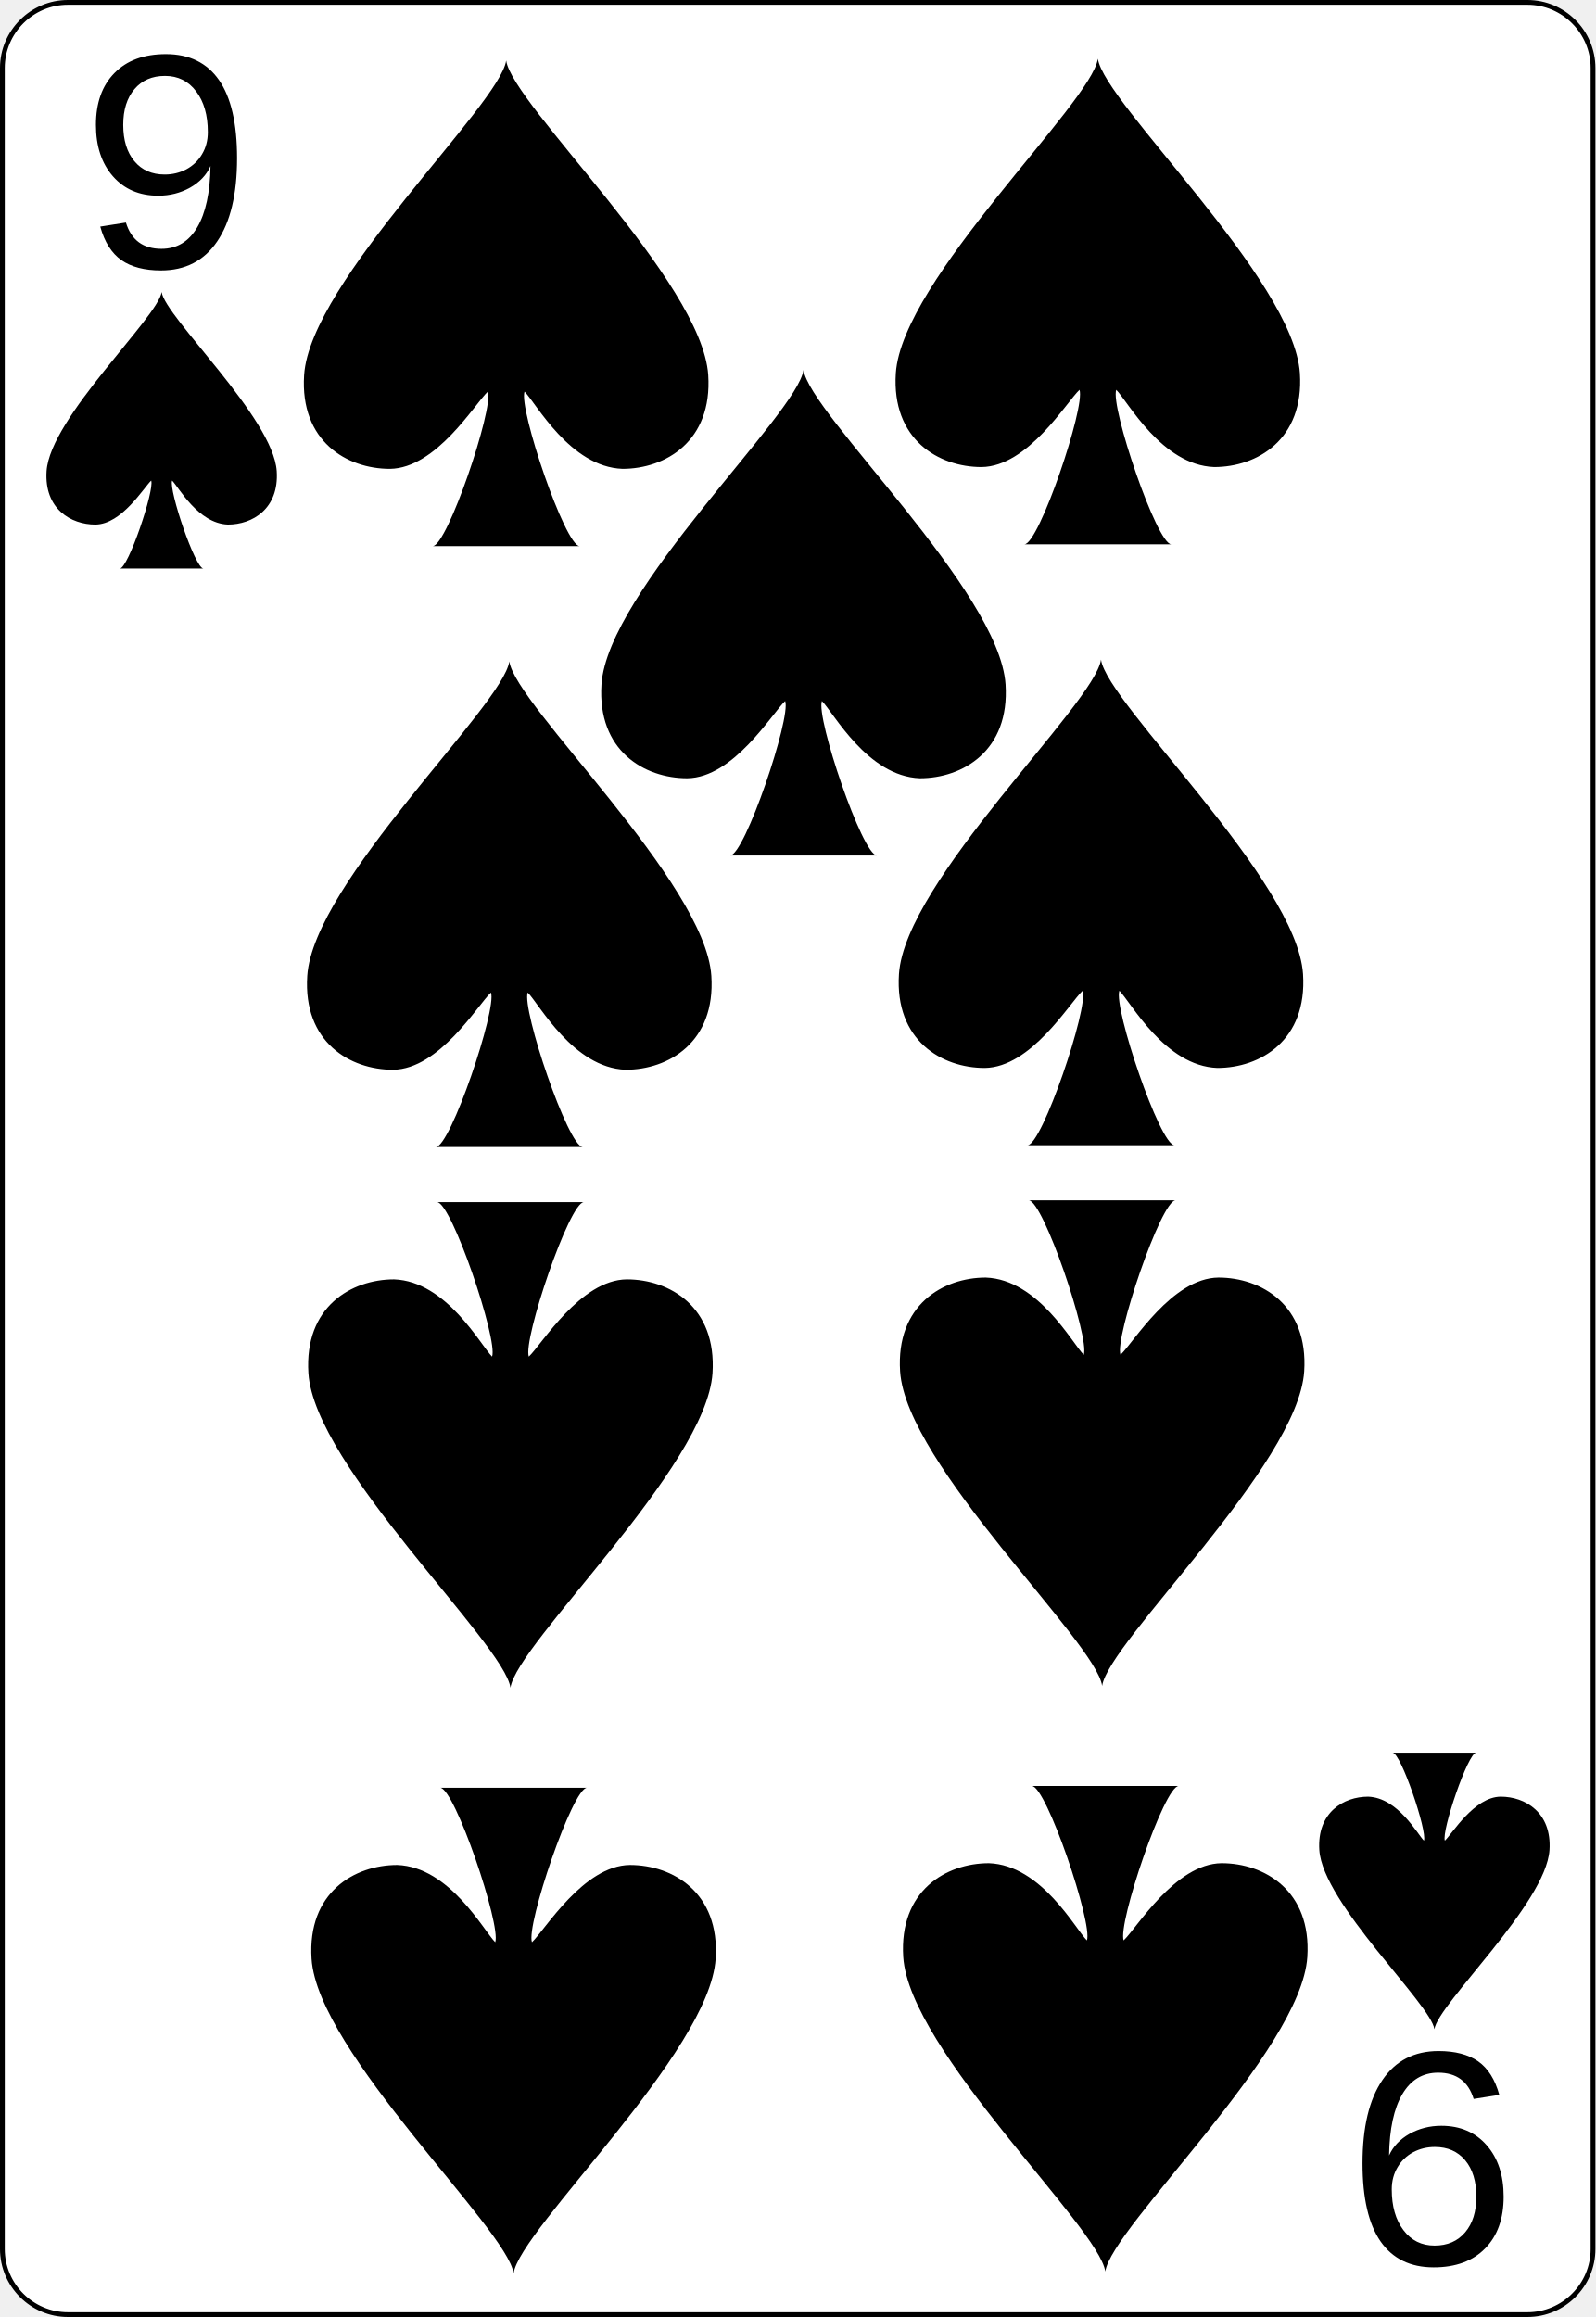
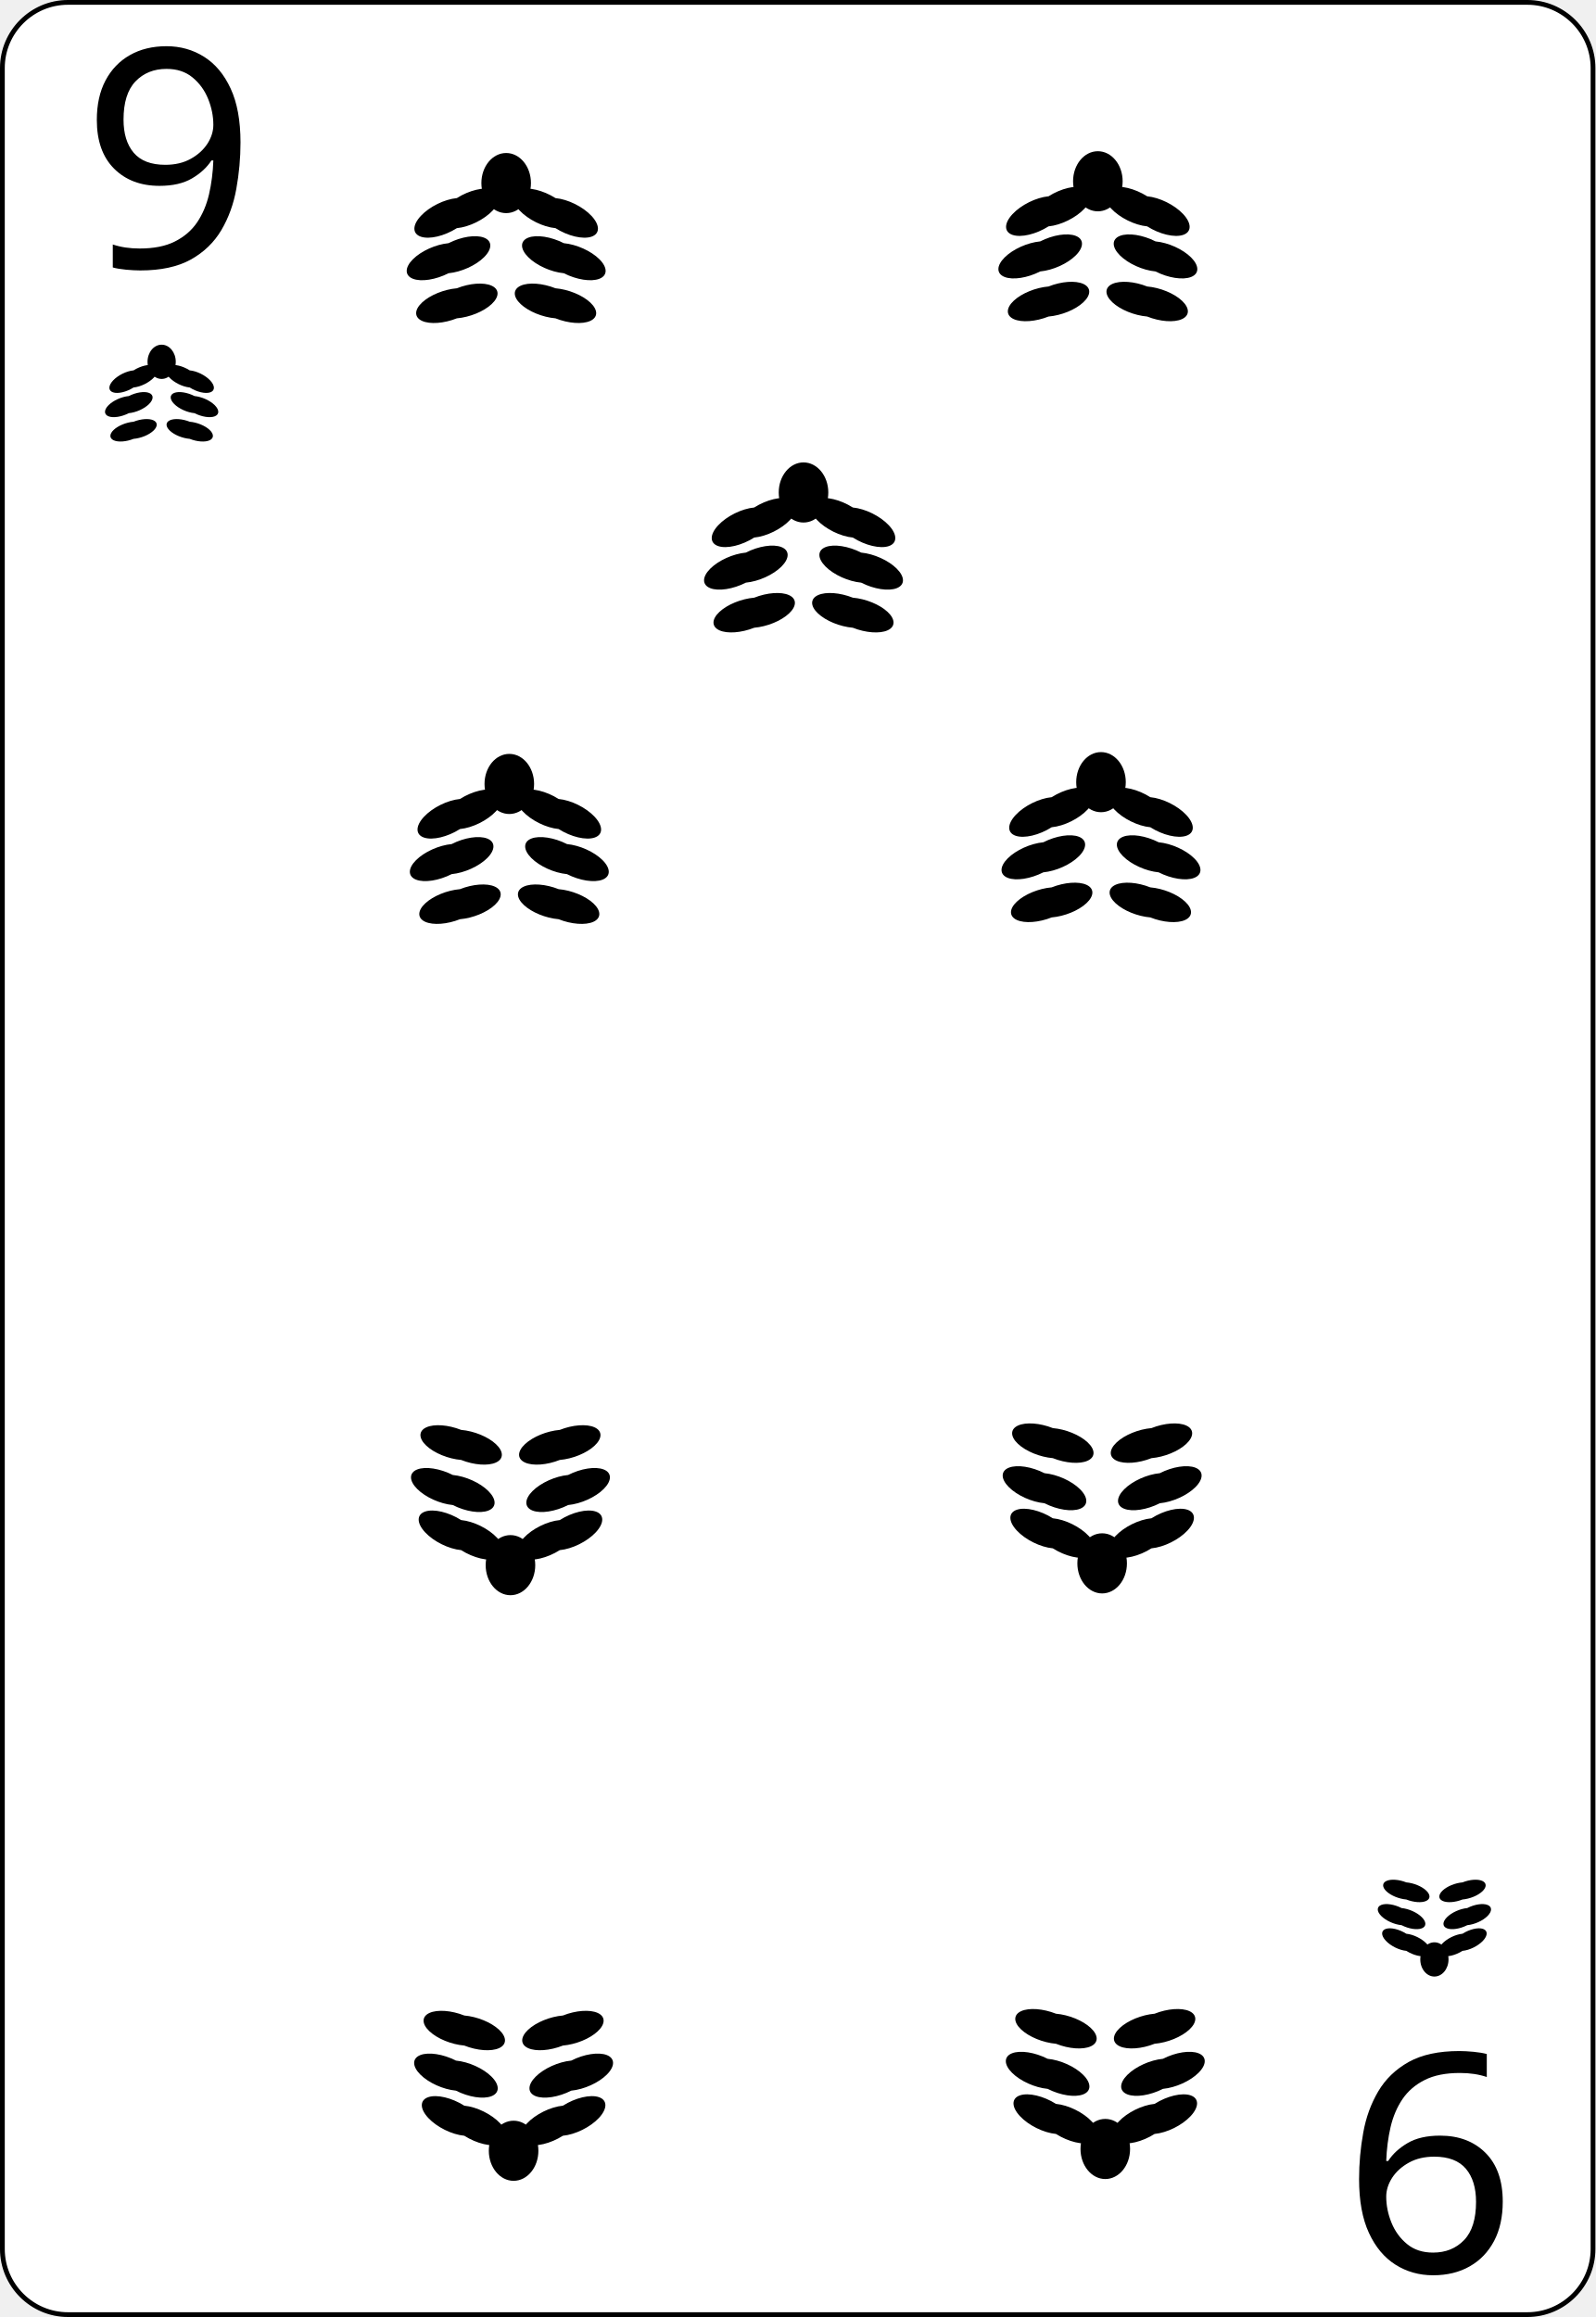
<svg xmlns="http://www.w3.org/2000/svg" width="167.087pt" height="242.667pt" viewBox="0 0 167.087 242.667" xml:space="preserve" id="svg2" version="1.1">
  <defs id="defs41" />
  <g id="Layer_x0020_1" style="fill-rule:nonzero;clip-rule:nonzero;stroke:#000000;stroke-miterlimit:4;">
    <path style="fill:#FFFFFF;stroke-width:0.5;" d="M166.837,235.548c0,3.777-3.087,6.869-6.871,6.869H7.111c-3.775,0-6.861-3.092-6.861-6.869V7.12C0.25,3.343,3.336,0.25,7.111,0.25h152.855    c3.784,0,6.871,3.093,6.871,6.87v228.428z" id="path5" />
    <g style="stroke:none;" id="g7">
      <g id="g9">
				
			</g>
    </g>
    <g id="g15">
			
		</g>
    <g id="g19">
			
		</g>
    <g style="stroke:none;" id="g23">
      <g id="g25">
				
			</g>
    </g>
    <g style="stroke:none;" id="g31">
      <g id="g33">
				
			</g>
    </g>
  </g>
-   <text xml:space="preserve" style="font-size:32px;font-style:normal;font-weight:normal;line-height:125%;letter-spacing:0px;word-spacing:0px;fill:#000000;fill-opacity:1;stroke:none;font-family:Bitstream Vera Sans" x="8.547" y="28.013" id="text3788">
-     <tspan id="tspan3790" x="8.547" y="28.013" style="font-style:normal;font-variant:normal;font-weight:normal;font-stretch:normal;font-family:Arial;-inkscape-font-specification:Arial">9</tspan>
+   <text xml:space="preserve" style="font-size:32px;font-style:normal;font-weight:normal;line-height:125%;letter-spacing:0px;word-spacing:0px;fill:#000000;fill-opacity:1;stroke:none;font-family:'Oswald', sans-serif" x="8.547" y="28.013" id="text3788">
+     <tspan id="tspan3790" x="8.547" y="28.013" style="font-style:normal;font-variant:normal;font-weight:normal;font-stretch:normal;font-family:'Oswald', sans-serif;-inkscape-font-specification:'Oswald'">9</tspan>
  </text>
  <g transform="matrix(1.508595,0,0,1.379325,16.92904,45.0659)" id="layer1-7">
-     <path id="sl" d="M 7.989,3.103 C 7.747,-0.954 0.242,-8.59 0,-10.5 c -0.242,1.909 -7.747,9.545 -7.989,13.603 -0.169,2.868 1.695,4.057 3.39,4.057 1.835,-0.022 3.351,-2.801 3.873,-3.341 0.242,0.716 -1.603,6.682 -2.179,6.682 l 5.811,0 C 2.33,10.501 0.485,4.535 0.727,3.819 1.184,4.315 2.524,7.077 4.601,7.16 6.295,7.159 8.158,5.971 7.989,3.103 z" style="fill:#000000" />
+     <path id="sl" d="   M 0,-5.85 L 0,5.85   M -1.95,-4.55 A 1.3,0.65 -30 1,1 -1.95,-3.25 A 1.3,0.65 -30 1,1 -1.95,-4.55 z   M -2.28,-2.6 A 1.3,0.65 -25 1,1 -2.28,-1.3 A 1.3,0.65 -25 1,1 -2.28,-2.6 z   M -1.95,-0.65 A 1.3,0.65 -20 1,1 -1.95,0.65 A 1.3,0.65 -20 1,1 -1.95,-0.65 z   M 1.95,-4.55 A 1.3,0.65 30 1,1 1.95,-3.25 A 1.3,0.65 30 1,1 1.95,-4.55 z   M 2.28,-2.6 A 1.3,0.65 25 1,1 2.28,-1.3 A 1.3,0.65 25 1,1 2.28,-2.6 z   M 1.95,-0.65 A 1.3,0.65 20 1,1 1.95,0.65 A 1.3,0.65 20 1,1 1.95,-0.65 z   M 0,-6.5 A 0.98,1.3 0 1,1 0,-3.9 A 0.98,1.3 0 1,1 0,-6.5 z" style="fill:#000000" />
  </g>
  <g transform="matrix(2.648679,0,0,2.421718,53.01089,31.766)" id="layer1-7-88">
-     <path id="sl-4" d="M 7.989,3.103 C 7.747,-0.954 0.242,-8.59 0,-10.5 c -0.242,1.909 -7.747,9.545 -7.989,13.603 -0.169,2.868 1.695,4.057 3.39,4.057 1.835,-0.022 3.351,-2.801 3.873,-3.341 0.242,0.716 -1.603,6.682 -2.179,6.682 l 5.811,0 C 2.33,10.501 0.485,4.535 0.727,3.819 1.184,4.315 2.524,7.077 4.601,7.16 6.295,7.159 8.158,5.971 7.989,3.103 z" style="fill:#000000" />
+     <path id="sl-4" d="   M 0,-5.85 L 0,5.85   M -1.95,-4.55 A 1.3,0.65 -30 1,1 -1.95,-3.25 A 1.3,0.65 -30 1,1 -1.95,-4.55 z   M -2.28,-2.6 A 1.3,0.65 -25 1,1 -2.28,-1.3 A 1.3,0.65 -25 1,1 -2.28,-2.6 z   M -1.95,-0.65 A 1.3,0.65 -20 1,1 -1.95,0.65 A 1.3,0.65 -20 1,1 -1.95,-0.65 z   M 1.95,-4.55 A 1.3,0.65 30 1,1 1.95,-3.25 A 1.3,0.65 30 1,1 1.95,-4.55 z   M 2.28,-2.6 A 1.3,0.65 25 1,1 2.28,-1.3 A 1.3,0.65 25 1,1 2.28,-2.6 z   M 1.95,-0.65 A 1.3,0.65 20 1,1 1.95,0.65 A 1.3,0.65 20 1,1 1.95,-0.65 z   M 0,-6.5 A 0.98,1.3 0 1,1 0,-3.9 A 0.98,1.3 0 1,1 0,-6.5 z" style="fill:#000000" />
  </g>
-   <text xml:space="preserve" style="font-size:32px;font-style:normal;font-weight:normal;line-height:125%;letter-spacing:0px;word-spacing:0px;fill:#000000;fill-opacity:1;stroke:none;font-family:Bitstream Vera Sans" x="-158.978" y="-215.124" id="text3788-7" transform="scale(-1,-1)">
-     <tspan id="tspan3790-6" x="-158.978" y="-215.124" style="font-style:normal;font-variant:normal;font-weight:normal;font-stretch:normal;font-family:Arial;-inkscape-font-specification:Arial">9</tspan>
+   <text xml:space="preserve" style="font-size:32px;font-style:normal;font-weight:normal;line-height:125%;letter-spacing:0px;word-spacing:0px;fill:#000000;fill-opacity:1;stroke:none;font-family:'Oswald', sans-serif" x="-158.978" y="-215.124" id="text3788-7" transform="scale(-1,-1)">
+     <tspan id="tspan3790-6" x="-158.978" y="-215.124" style="font-style:normal;font-variant:normal;font-weight:normal;font-stretch:normal;font-family:'Oswald', sans-serif;-inkscape-font-specification:'Oswald'">9</tspan>
  </text>
  <g transform="matrix(-1.508595,0,0,-1.379325,150.2251,198.0441)" id="layer1-7-3">
-     <path id="sl-1" d="M 7.989,3.103 C 7.747,-0.954 0.242,-8.59 0,-10.5 c -0.242,1.909 -7.747,9.545 -7.989,13.603 -0.169,2.868 1.695,4.057 3.39,4.057 1.835,-0.022 3.351,-2.801 3.873,-3.341 0.242,0.716 -1.603,6.682 -2.179,6.682 l 5.811,0 C 2.33,10.501 0.485,4.535 0.727,3.819 1.184,4.315 2.524,7.077 4.601,7.16 6.295,7.159 8.158,5.971 7.989,3.103 z" style="fill:#000000" />
+     <path id="sl-1" d="   M 0,-5.85 L 0,5.85   M -1.95,-4.55 A 1.3,0.65 -30 1,1 -1.95,-3.25 A 1.3,0.65 -30 1,1 -1.95,-4.55 z   M -2.28,-2.6 A 1.3,0.65 -25 1,1 -2.28,-1.3 A 1.3,0.65 -25 1,1 -2.28,-2.6 z   M -1.95,-0.65 A 1.3,0.65 -20 1,1 -1.95,0.65 A 1.3,0.65 -20 1,1 -1.95,-0.65 z   M 1.95,-4.55 A 1.3,0.65 30 1,1 1.95,-3.25 A 1.3,0.65 30 1,1 1.95,-4.55 z   M 2.28,-2.6 A 1.3,0.65 25 1,1 2.28,-1.3 A 1.3,0.65 25 1,1 2.28,-2.6 z   M 1.95,-0.65 A 1.3,0.65 20 1,1 1.95,0.65 A 1.3,0.65 20 1,1 1.95,-0.65 z   M 0,-6.5 A 0.98,1.3 0 1,1 0,-3.9 A 0.98,1.3 0 1,1 0,-6.5 z" style="fill:#000000" />
  </g>
  <g transform="matrix(2.648679,0,0,2.421718,53.33971,94.6985)" id="layer1-7-88-8">
-     <path id="sl-4-8" d="M 7.989,3.103 C 7.747,-0.954 0.242,-8.59 0,-10.5 c -0.242,1.909 -7.747,9.545 -7.989,13.603 -0.169,2.868 1.695,4.057 3.39,4.057 1.835,-0.022 3.351,-2.801 3.873,-3.341 0.242,0.716 -1.603,6.682 -2.179,6.682 l 5.811,0 C 2.33,10.501 0.485,4.535 0.727,3.819 1.184,4.315 2.524,7.077 4.601,7.16 6.295,7.159 8.158,5.971 7.989,3.103 z" style="fill:#000000" />
+     <path id="sl-4-8" d="   M 0,-5.85 L 0,5.85   M -1.95,-4.55 A 1.3,0.65 -30 1,1 -1.95,-3.25 A 1.3,0.65 -30 1,1 -1.95,-4.55 z   M -2.28,-2.6 A 1.3,0.65 -25 1,1 -2.28,-1.3 A 1.3,0.65 -25 1,1 -2.28,-2.6 z   M -1.95,-0.65 A 1.3,0.65 -20 1,1 -1.95,0.65 A 1.3,0.65 -20 1,1 -1.95,-0.65 z   M 1.95,-4.55 A 1.3,0.65 30 1,1 1.95,-3.25 A 1.3,0.65 30 1,1 1.95,-4.55 z   M 2.28,-2.6 A 1.3,0.65 25 1,1 2.28,-1.3 A 1.3,0.65 25 1,1 2.28,-2.6 z   M 1.95,-0.65 A 1.3,0.65 20 1,1 1.95,0.65 A 1.3,0.65 20 1,1 1.95,-0.65 z   M 0,-6.5 A 0.98,1.3 0 1,1 0,-3.9 A 0.98,1.3 0 1,1 0,-6.5 z" style="fill:#000000" />
  </g>
  <g transform="matrix(-2.648679,0,0,-2.421718,53.78926,212.6639)" id="layer1-7-88-4">
-     <path id="sl-4-3" d="M 7.989,3.103 C 7.747,-0.954 0.242,-8.59 0,-10.5 c -0.242,1.909 -7.747,9.545 -7.989,13.603 -0.169,2.868 1.695,4.057 3.39,4.057 1.835,-0.022 3.351,-2.801 3.873,-3.341 0.242,0.716 -1.603,6.682 -2.179,6.682 l 5.811,0 C 2.33,10.501 0.485,4.535 0.727,3.819 1.184,4.315 2.524,7.077 4.601,7.16 6.295,7.159 8.158,5.971 7.989,3.103 z" style="fill:#000000" />
+     <path id="sl-4-3" d="   M 0,-5.85 L 0,5.85   M -1.95,-4.55 A 1.3,0.65 -30 1,1 -1.95,-3.25 A 1.3,0.65 -30 1,1 -1.95,-4.55 z   M -2.28,-2.6 A 1.3,0.65 -25 1,1 -2.28,-1.3 A 1.3,0.65 -25 1,1 -2.28,-2.6 z   M -1.95,-0.65 A 1.3,0.65 -20 1,1 -1.95,0.65 A 1.3,0.65 -20 1,1 -1.95,-0.65 z   M 1.95,-4.55 A 1.3,0.65 30 1,1 1.95,-3.25 A 1.3,0.65 30 1,1 1.95,-4.55 z   M 2.28,-2.6 A 1.3,0.65 25 1,1 2.28,-1.3 A 1.3,0.65 25 1,1 2.28,-2.6 z   M 1.95,-0.65 A 1.3,0.65 20 1,1 1.95,0.65 A 1.3,0.65 20 1,1 1.95,-0.65 z   M 0,-6.5 A 0.98,1.3 0 1,1 0,-3.9 A 0.98,1.3 0 1,1 0,-6.5 z" style="fill:#000000" />
  </g>
  <g transform="matrix(-2.648679,0,0,-2.421718,53.46044,151.3314)" id="layer1-7-88-8-1">
-     <path id="sl-4-8-4" d="M 7.989,3.103 C 7.747,-0.954 0.242,-8.59 0,-10.5 c -0.242,1.909 -7.747,9.545 -7.989,13.603 -0.169,2.868 1.695,4.057 3.39,4.057 1.835,-0.022 3.351,-2.801 3.873,-3.341 0.242,0.716 -1.603,6.682 -2.179,6.682 l 5.811,0 C 2.33,10.501 0.485,4.535 0.727,3.819 1.184,4.315 2.524,7.077 4.601,7.16 6.295,7.159 8.158,5.971 7.989,3.103 z" style="fill:#000000" />
+     <path id="sl-4-8-4" d="   M 0,-5.85 L 0,5.85   M -1.95,-4.55 A 1.3,0.65 -30 1,1 -1.95,-3.25 A 1.3,0.65 -30 1,1 -1.95,-4.55 z   M -2.28,-2.6 A 1.3,0.65 -25 1,1 -2.28,-1.3 A 1.3,0.65 -25 1,1 -2.28,-2.6 z   M -1.95,-0.65 A 1.3,0.65 -20 1,1 -1.95,0.65 A 1.3,0.65 -20 1,1 -1.95,-0.65 z   M 1.95,-4.55 A 1.3,0.65 30 1,1 1.95,-3.25 A 1.3,0.65 30 1,1 1.95,-4.55 z   M 2.28,-2.6 A 1.3,0.65 25 1,1 2.28,-1.3 A 1.3,0.65 25 1,1 2.28,-2.6 z   M 1.95,-0.65 A 1.3,0.65 20 1,1 1.95,0.65 A 1.3,0.65 20 1,1 1.95,-0.65 z   M 0,-6.5 A 0.98,1.3 0 1,1 0,-3.9 A 0.98,1.3 0 1,1 0,-6.5 z" style="fill:#000000" />
  </g>
  <g transform="matrix(2.648679,0,0,2.421718,114.9782,31.57803)" id="layer1-7-88-9">
-     <path id="sl-4-2" d="M 7.989,3.103 C 7.747,-0.954 0.242,-8.59 0,-10.5 c -0.242,1.909 -7.747,9.545 -7.989,13.603 -0.169,2.868 1.695,4.057 3.39,4.057 1.835,-0.022 3.351,-2.801 3.873,-3.341 0.242,0.716 -1.603,6.682 -2.179,6.682 l 5.811,0 C 2.33,10.501 0.485,4.535 0.727,3.819 1.184,4.315 2.524,7.077 4.601,7.16 6.295,7.159 8.158,5.971 7.989,3.103 z" style="fill:#000000" />
+     <path id="sl-4-2" d="   M 0,-5.85 L 0,5.85   M -1.95,-4.55 A 1.3,0.65 -30 1,1 -1.95,-3.25 A 1.3,0.65 -30 1,1 -1.95,-4.55 z   M -2.28,-2.6 A 1.3,0.65 -25 1,1 -2.28,-1.3 A 1.3,0.65 -25 1,1 -2.28,-2.6 z   M -1.95,-0.65 A 1.3,0.65 -20 1,1 -1.95,0.65 A 1.3,0.65 -20 1,1 -1.95,-0.65 z   M 1.95,-4.55 A 1.3,0.65 30 1,1 1.95,-3.25 A 1.3,0.65 30 1,1 1.95,-4.55 z   M 2.28,-2.6 A 1.3,0.65 25 1,1 2.28,-1.3 A 1.3,0.65 25 1,1 2.28,-2.6 z   M 1.95,-0.65 A 1.3,0.65 20 1,1 1.95,0.65 A 1.3,0.65 20 1,1 1.95,-0.65 z   M 0,-6.5 A 0.98,1.3 0 1,1 0,-3.9 A 0.98,1.3 0 1,1 0,-6.5 z" style="fill:#000000" />
  </g>
  <g transform="matrix(2.648679,0,0,2.421718,115.307,94.51054)" id="layer1-7-88-8-0">
-     <path id="sl-4-8-6" d="M 7.989,3.103 C 7.747,-0.954 0.242,-8.59 0,-10.5 c -0.242,1.909 -7.747,9.545 -7.989,13.603 -0.169,2.868 1.695,4.057 3.39,4.057 1.835,-0.022 3.351,-2.801 3.873,-3.341 0.242,0.716 -1.603,6.682 -2.179,6.682 l 5.811,0 C 2.33,10.501 0.485,4.535 0.727,3.819 1.184,4.315 2.524,7.077 4.601,7.16 6.295,7.159 8.158,5.971 7.989,3.103 z" style="fill:#000000" />
+     <path id="sl-4-8-6" d="   M 0,-5.85 L 0,5.85   M -1.95,-4.55 A 1.3,0.65 -30 1,1 -1.95,-3.25 A 1.3,0.65 -30 1,1 -1.95,-4.55 z   M -2.28,-2.6 A 1.3,0.65 -25 1,1 -2.28,-1.3 A 1.3,0.65 -25 1,1 -2.28,-2.6 z   M -1.95,-0.65 A 1.3,0.65 -20 1,1 -1.95,0.65 A 1.3,0.65 -20 1,1 -1.95,-0.65 z   M 1.95,-4.55 A 1.3,0.65 30 1,1 1.95,-3.25 A 1.3,0.65 30 1,1 1.95,-4.55 z   M 2.28,-2.6 A 1.3,0.65 25 1,1 2.28,-1.3 A 1.3,0.65 25 1,1 2.28,-2.6 z   M 1.95,-0.65 A 1.3,0.65 20 1,1 1.95,0.65 A 1.3,0.65 20 1,1 1.95,-0.65 z   M 0,-6.5 A 0.98,1.3 0 1,1 0,-3.9 A 0.98,1.3 0 1,1 0,-6.5 z" style="fill:#000000" />
  </g>
  <g transform="matrix(-2.648679,0,0,-2.421718,115.7566,212.476)" id="layer1-7-88-4-8">
-     <path id="sl-4-3-9" d="M 7.989,3.103 C 7.747,-0.954 0.242,-8.59 0,-10.5 c -0.242,1.909 -7.747,9.545 -7.989,13.603 -0.169,2.868 1.695,4.057 3.39,4.057 1.835,-0.022 3.351,-2.801 3.873,-3.341 0.242,0.716 -1.603,6.682 -2.179,6.682 l 5.811,0 C 2.33,10.501 0.485,4.535 0.727,3.819 1.184,4.315 2.524,7.077 4.601,7.16 6.295,7.159 8.158,5.971 7.989,3.103 z" style="fill:#000000" />
+     <path id="sl-4-3-9" d="   M 0,-5.85 L 0,5.85   M -1.95,-4.55 A 1.3,0.65 -30 1,1 -1.95,-3.25 A 1.3,0.65 -30 1,1 -1.95,-4.55 z   M -2.28,-2.6 A 1.3,0.65 -25 1,1 -2.28,-1.3 A 1.3,0.65 -25 1,1 -2.28,-2.6 z   M -1.95,-0.65 A 1.3,0.65 -20 1,1 -1.95,0.65 A 1.3,0.65 -20 1,1 -1.95,-0.65 z   M 1.95,-4.55 A 1.3,0.65 30 1,1 1.95,-3.25 A 1.3,0.65 30 1,1 1.95,-4.55 z   M 2.28,-2.6 A 1.3,0.65 25 1,1 2.28,-1.3 A 1.3,0.65 25 1,1 2.28,-2.6 z   M 1.95,-0.65 A 1.3,0.65 20 1,1 1.95,0.65 A 1.3,0.65 20 1,1 1.95,-0.65 z   M 0,-6.5 A 0.98,1.3 0 1,1 0,-3.9 A 0.98,1.3 0 1,1 0,-6.5 z" style="fill:#000000" />
  </g>
  <g transform="matrix(-2.648679,0,0,-2.421718,115.4278,151.1435)" id="layer1-7-88-8-1-2">
-     <path id="sl-4-8-4-6" d="M 7.989,3.103 C 7.747,-0.954 0.242,-8.59 0,-10.5 c -0.242,1.909 -7.747,9.545 -7.989,13.603 -0.169,2.868 1.695,4.057 3.39,4.057 1.835,-0.022 3.351,-2.801 3.873,-3.341 0.242,0.716 -1.603,6.682 -2.179,6.682 l 5.811,0 C 2.33,10.501 0.485,4.535 0.727,3.819 1.184,4.315 2.524,7.077 4.601,7.16 6.295,7.159 8.158,5.971 7.989,3.103 z" style="fill:#000000" />
+     <path id="sl-4-8-4-6" d="   M 0,-5.85 L 0,5.85   M -1.95,-4.55 A 1.3,0.65 -30 1,1 -1.95,-3.25 A 1.3,0.65 -30 1,1 -1.95,-4.55 z   M -2.28,-2.6 A 1.3,0.65 -25 1,1 -2.28,-1.3 A 1.3,0.65 -25 1,1 -2.28,-2.6 z   M -1.95,-0.65 A 1.3,0.65 -20 1,1 -1.95,0.65 A 1.3,0.65 -20 1,1 -1.95,-0.65 z   M 1.95,-4.55 A 1.3,0.65 30 1,1 1.95,-3.25 A 1.3,0.65 30 1,1 1.95,-4.55 z   M 2.28,-2.6 A 1.3,0.65 25 1,1 2.28,-1.3 A 1.3,0.65 25 1,1 2.28,-2.6 z   M 1.95,-0.65 A 1.3,0.65 20 1,1 1.95,0.65 A 1.3,0.65 20 1,1 1.95,-0.65 z   M 0,-6.5 A 0.98,1.3 0 1,1 0,-3.9 A 0.98,1.3 0 1,1 0,-6.5 z" style="fill:#000000" />
  </g>
  <g transform="matrix(2.648679,0,0,2.421718,84.15214,64.1712)" id="layer1-7-88-6">
-     <path id="sl-4-4" d="M 7.989,3.103 C 7.747,-0.954 0.242,-8.59 0,-10.5 c -0.242,1.909 -7.747,9.545 -7.989,13.603 -0.169,2.868 1.695,4.057 3.39,4.057 1.835,-0.022 3.351,-2.801 3.873,-3.341 0.242,0.716 -1.603,6.682 -2.179,6.682 l 5.811,0 C 2.33,10.501 0.485,4.535 0.727,3.819 1.184,4.315 2.524,7.077 4.601,7.16 6.295,7.159 8.158,5.971 7.989,3.103 z" style="fill:#000000" />
+     <path id="sl-4-4" d="   M 0,-5.85 L 0,5.85   M -1.95,-4.55 A 1.3,0.65 -30 1,1 -1.95,-3.25 A 1.3,0.65 -30 1,1 -1.95,-4.55 z   M -2.28,-2.6 A 1.3,0.65 -25 1,1 -2.28,-1.3 A 1.3,0.65 -25 1,1 -2.28,-2.6 z   M -1.95,-0.65 A 1.3,0.65 -20 1,1 -1.95,0.65 A 1.3,0.65 -20 1,1 -1.95,-0.65 z   M 1.95,-4.55 A 1.3,0.65 30 1,1 1.95,-3.25 A 1.3,0.65 30 1,1 1.95,-4.55 z   M 2.28,-2.6 A 1.3,0.65 25 1,1 2.28,-1.3 A 1.3,0.65 25 1,1 2.28,-2.6 z   M 1.95,-0.65 A 1.3,0.65 20 1,1 1.95,0.65 A 1.3,0.65 20 1,1 1.95,-0.65 z   M 0,-6.5 A 0.98,1.3 0 1,1 0,-3.9 A 0.98,1.3 0 1,1 0,-6.5 z" style="fill:#000000" />
  </g>
</svg>
